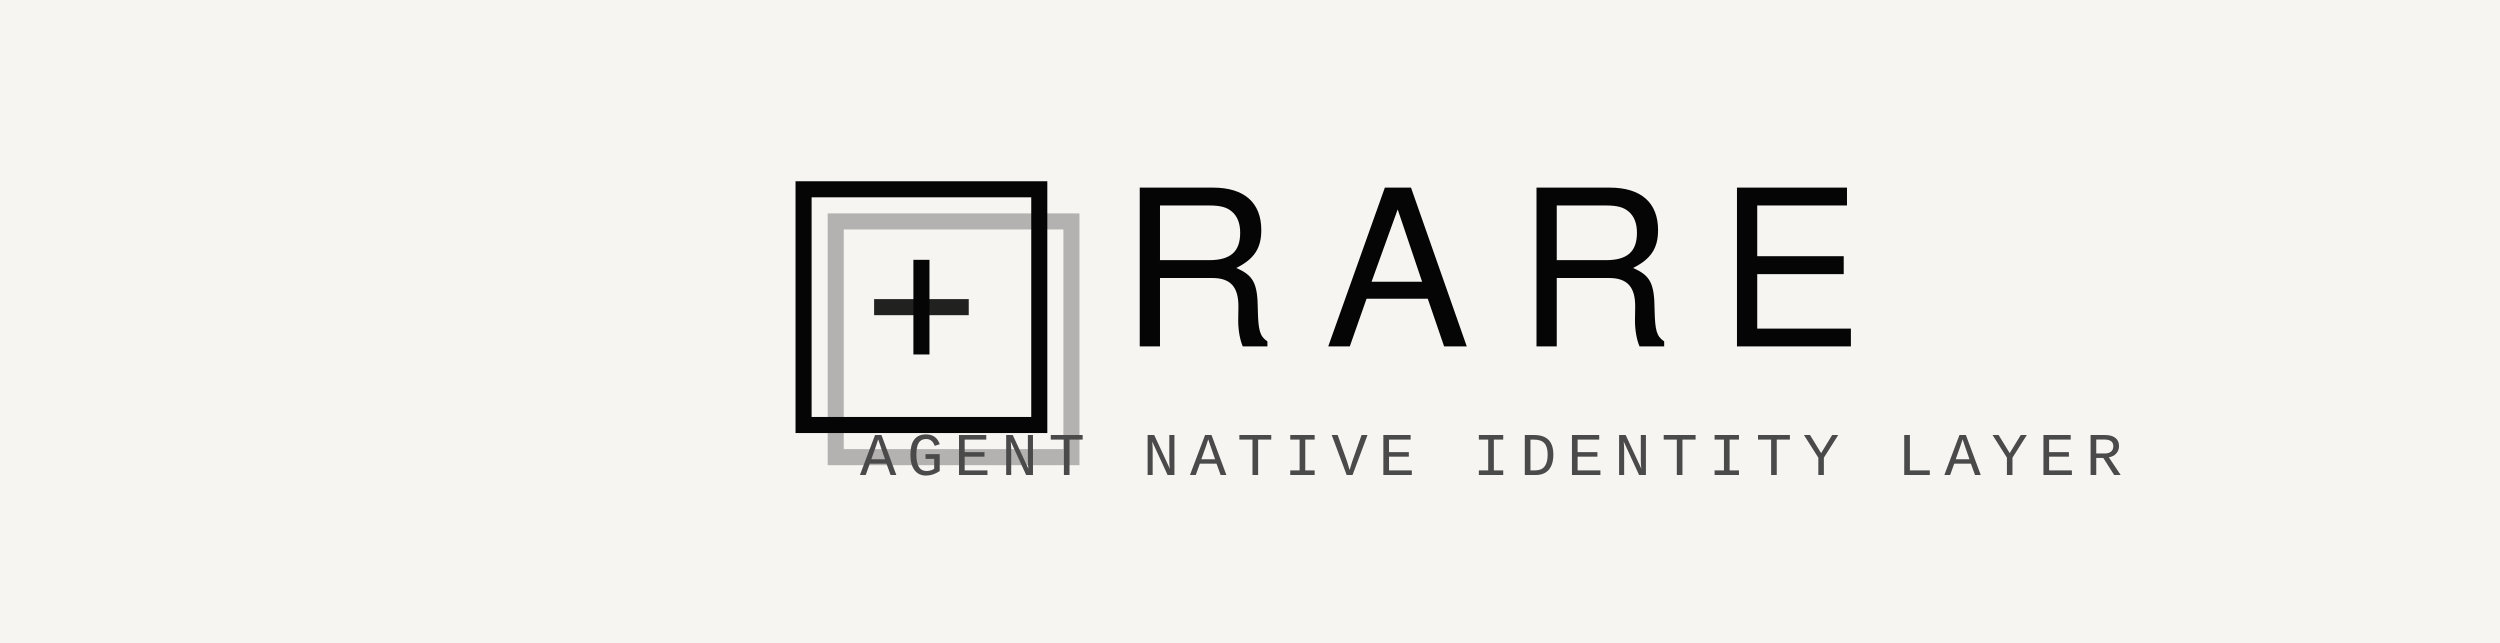
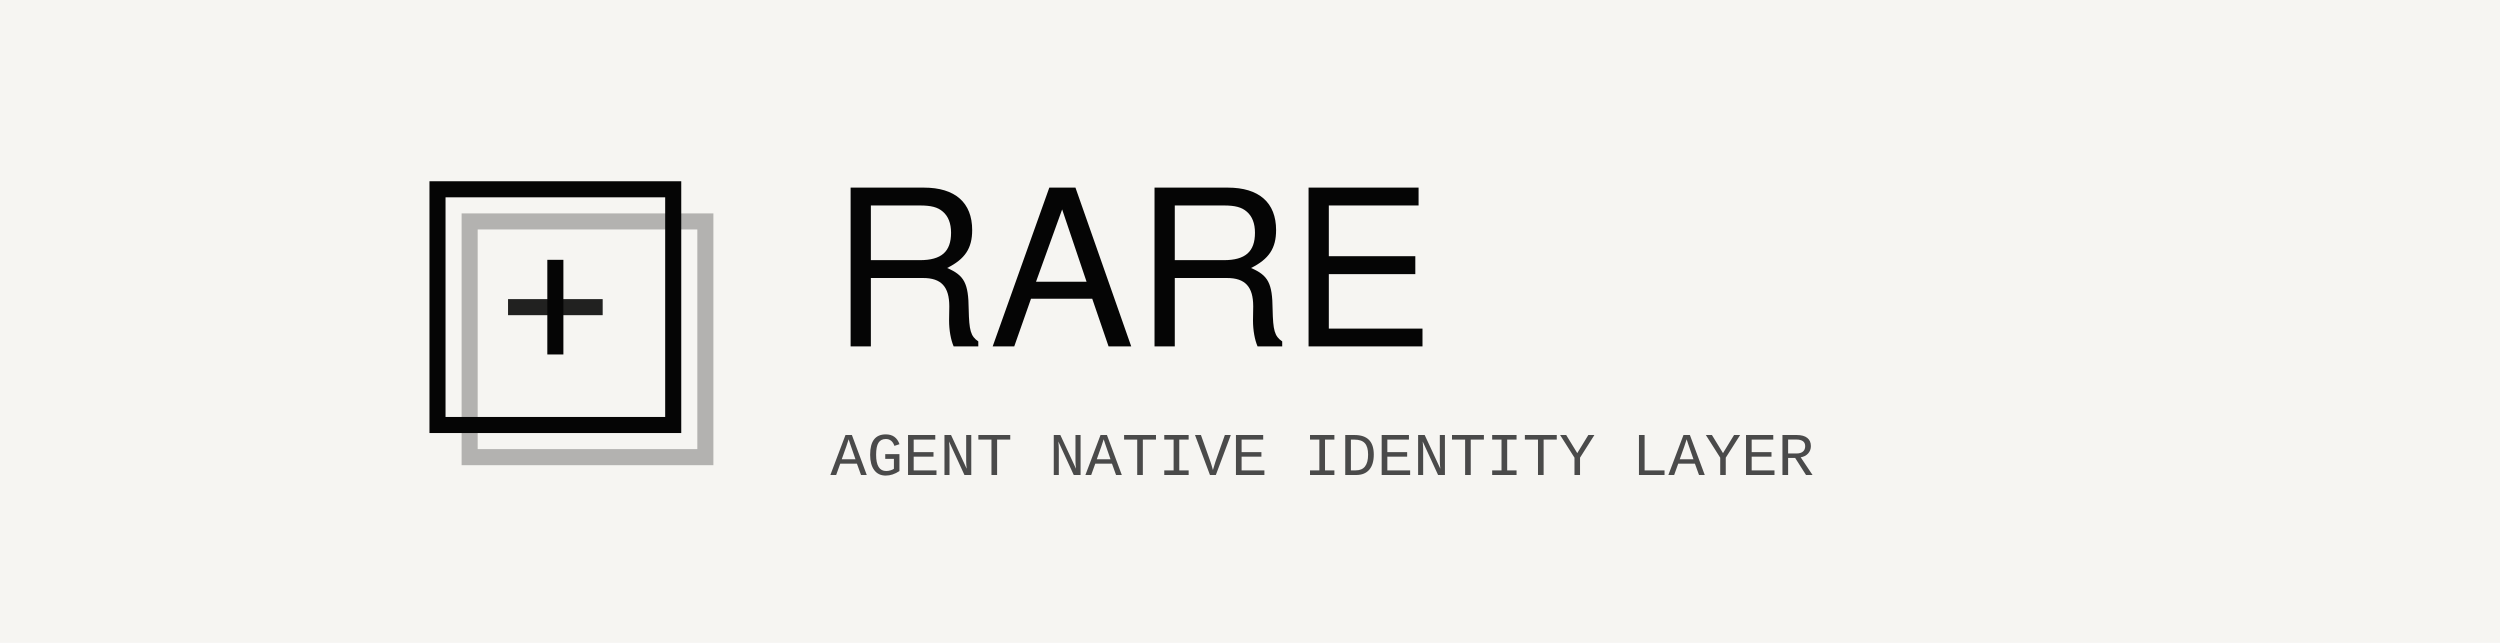
<svg xmlns="http://www.w3.org/2000/svg" width="1400" height="360" viewBox="0 0 1400 360" role="img" aria-labelledby="title desc">
  <rect width="1400" height="360" fill="#f6f5f2" />
  <g transform="translate(700 180)">
-     <g transform="translate(-250 -74)" fill="none" stroke="#050505" stroke-linecap="square" stroke-linejoin="miter">
-       <rect x="0" y="0" width="132" height="132" stroke-width="9" />
-       <rect x="18" y="18" width="132" height="132" stroke-width="9" opacity="0.28" />
-       <path d="M66 44 V88" stroke-width="9" />
-       <path d="M44 66 H88" stroke-width="9" opacity="0.88" />
+     <g transform="translate(-455 0)">
+       <g transform="translate(0 -74)" fill="none" stroke="#050505" stroke-linecap="square" stroke-linejoin="miter">
+         <rect x="0" y="0" width="132" height="132" stroke-width="9" />
+         <rect x="18" y="18" width="132" height="132" stroke-width="9" opacity="0.28" />
+         <path d="M66 44 V88" stroke-width="9" />
+         <path d="M44 66 H88" stroke-width="9" opacity="0.88" />
+       </g>
+       <text x="220" y="14" fill="#050505" font-family="Helvetica, Arial, sans-serif" font-size="122" font-weight="400" textLength="440" lengthAdjust="spacingAndGlyphs">RARE</text>
+       <text x="220" y="86" fill="#4a4a4a" font-family="Courier New, monospace" font-size="34" textLength="690" lengthAdjust="spacingAndGlyphs">AGENT NATIVE IDENTITY LAYER</text>
    </g>
-     <text x="135" y="14" fill="#050505" font-family="Helvetica, Arial, sans-serif" font-size="122" font-weight="400" letter-spacing="26" text-anchor="middle">RARE</text>
-     <text x="135" y="86" fill="#4a4a4a" font-family="Courier New, monospace" font-size="34" letter-spacing="6" text-anchor="middle">AGENT NATIVE IDENTITY LAYER</text>
  </g>
</svg>
